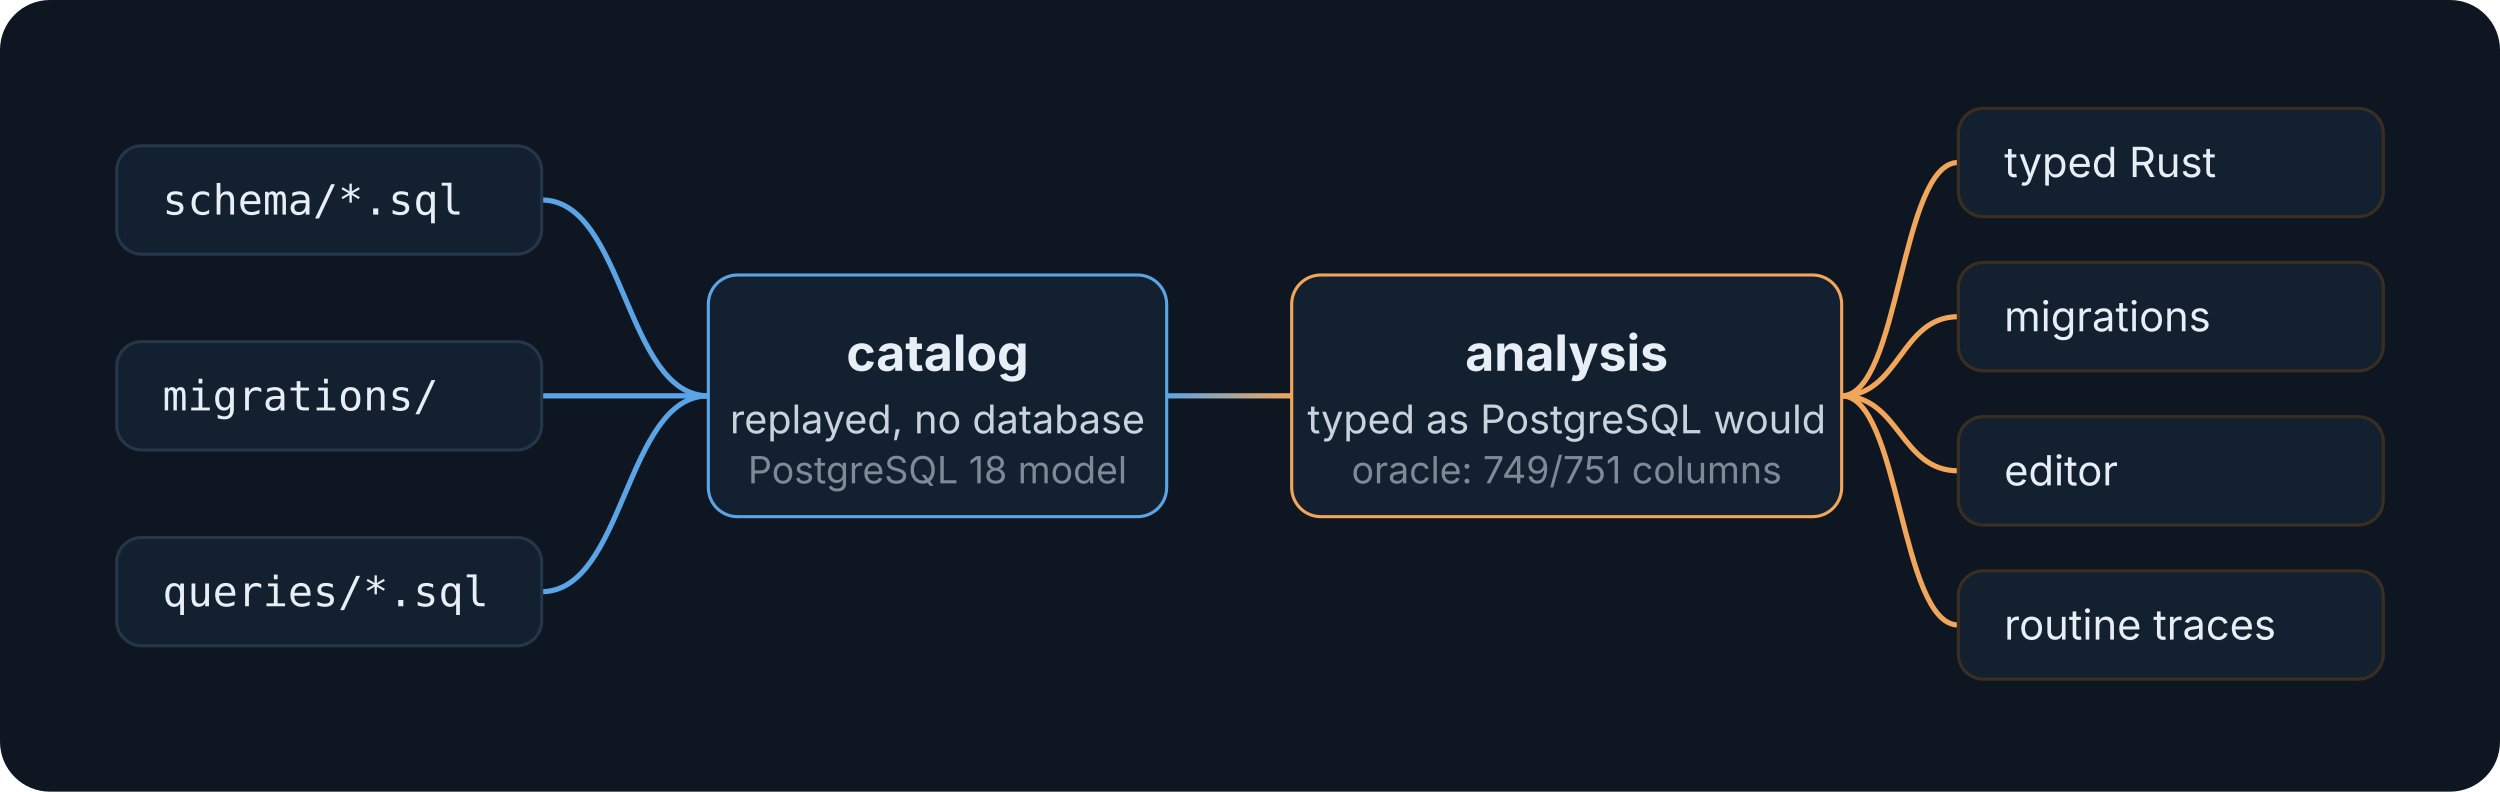
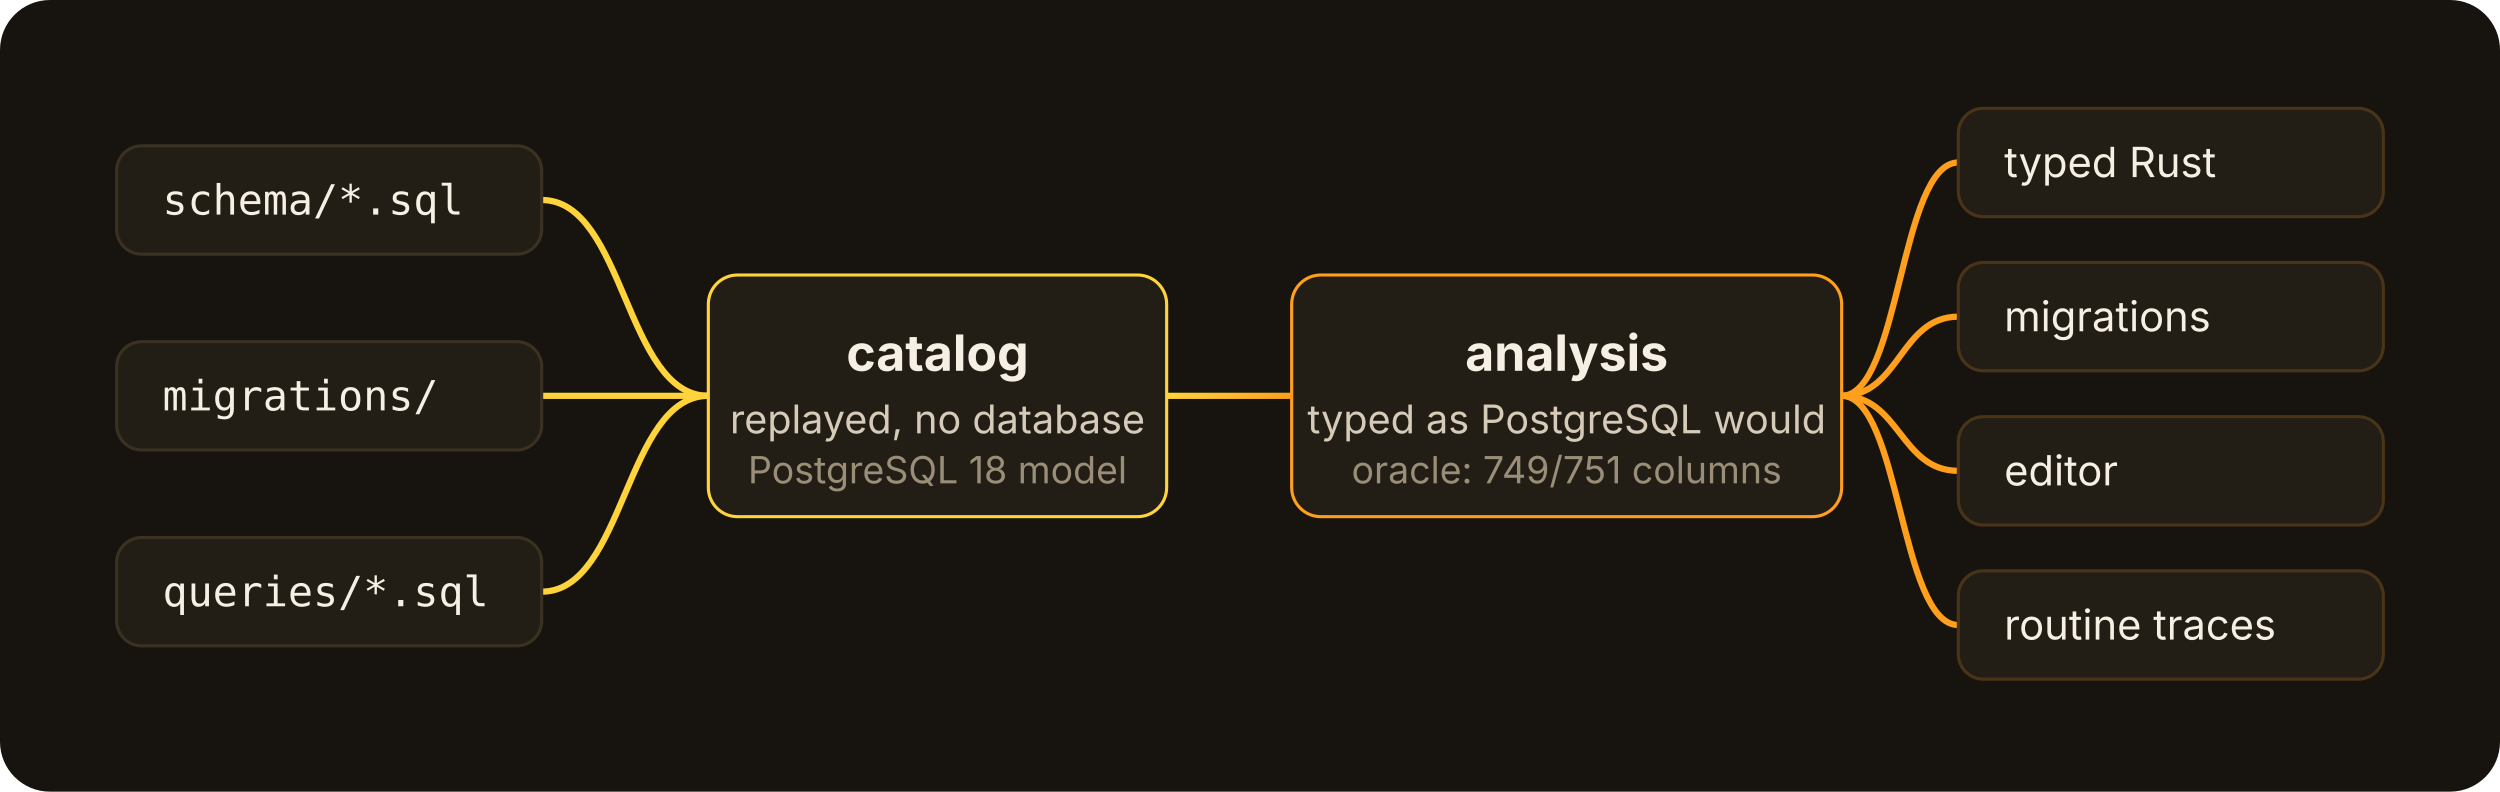
<svg xmlns="http://www.w3.org/2000/svg" width="1200" height="380" viewBox="0 0 1200 380" role="img" aria-labelledby="title desc">
  <defs>
-     <linearGradient id="thread" gradientUnits="userSpaceOnUse" x1="560" y1="0" x2="620" y2="0">
-       <stop offset="0" stop-color="#5BA4E6" />
-       <stop offset="1" stop-color="#F2A65A" />
+     <linearGradient id="juice" gradientUnits="userSpaceOnUse" x1="560" y1="0" x2="620" y2="0">
+       <stop offset="0" stop-color="#FFD43B" />
+       <stop offset="1" stop-color="#FF9F1C" />
    </linearGradient>
  </defs>
-   <rect width="1200" height="380" rx="24" fill="#0E1621" />
-   <g fill="none" stroke-width="2.5" stroke-linecap="round">
-     <g stroke="#5BA4E6">
+   <rect width="1200" height="380" rx="24" fill="#17140F" />
+   <g fill="none" stroke-width="3" stroke-linecap="round">
+     <g stroke="#FFD43B">
      <path d="M 260 96 C 300 96, 300 190, 340 190" />
      <path d="M 260 190 L 340 190" />
      <path d="M 260 284 C 300 284, 300 190, 340 190" />
    </g>
-     <path d="M 560 190 L 620 190" stroke="url(#thread)" />
-     <g stroke="#F2A65A">
+     <path d="M 560 190 L 620 190" stroke="url(#juice)" />
+     <g stroke="#FF9F1C">
      <path d="M 884 190 C 912 190, 912 78, 940 78" />
      <path d="M 884 190 C 912 190, 912 152, 940 152" />
      <path d="M 884 190 C 912 190, 912 226, 940 226" />
      <path d="M 884 190 C 912 190, 912 300, 940 300" />
    </g>
  </g>
-   <g font-family="ui-monospace, SFMono-Regular, Menlo, monospace" font-size="20" fill="#E8EEF5">
-     <rect x="56" y="70" width="204" height="52" rx="12" fill="#13202F" stroke="#24364A" stroke-width="1.5" />
+   <g font-family="ui-monospace, SFMono-Regular, Menlo, monospace" font-size="20" fill="#F6EFE3">
+     <rect x="56" y="70" width="204" height="52" rx="12" fill="#221D15" stroke="#3A3122" stroke-width="1.5" />
    <text x="78" y="103">schema/*.sql</text>
-     <rect x="56" y="164" width="204" height="52" rx="12" fill="#13202F" stroke="#24364A" stroke-width="1.5" />
+     <rect x="56" y="164" width="204" height="52" rx="12" fill="#221D15" stroke="#3A3122" stroke-width="1.5" />
    <text x="78" y="197">migrations/</text>
-     <rect x="56" y="258" width="204" height="52" rx="12" fill="#13202F" stroke="#24364A" stroke-width="1.5" />
+     <rect x="56" y="258" width="204" height="52" rx="12" fill="#221D15" stroke="#3A3122" stroke-width="1.5" />
    <text x="78" y="291">queries/*.sql</text>
  </g>
  <g font-family="-apple-system, BlinkMacSystemFont, 'Segoe UI', sans-serif">
-     <rect x="340" y="132" width="220" height="116" rx="14" fill="#13202F" stroke="#5BA4E6" stroke-width="1.5" />
-     <text x="450" y="178" font-size="24" font-weight="700" text-anchor="middle" fill="#E8EEF5">catalog</text>
-     <text x="450" y="208" font-size="19" text-anchor="middle" fill="#C9D3DD">replayed, no database</text>
-     <text x="450" y="232" font-size="18" text-anchor="middle" fill="#7D8B99">PostgreSQL 18 model</text>
-     <rect x="620" y="132" width="264" height="116" rx="14" fill="#13202F" stroke="#F2A65A" stroke-width="1.5" />
-     <text x="752" y="178" font-size="24" font-weight="700" text-anchor="middle" fill="#E8EEF5">analysis</text>
-     <text x="752" y="208" font-size="19" text-anchor="middle" fill="#C9D3DD">typed as PostgreSQL would</text>
-     <text x="752" y="232" font-size="18" text-anchor="middle" fill="#7D8B99">oracle: 749/751 columns</text>
+     <rect x="340" y="132" width="220" height="116" rx="14" fill="#221D15" stroke="#FFD43B" stroke-width="1.5" />
+     <text x="450" y="178" font-size="24" font-weight="700" text-anchor="middle" fill="#F6EFE3">catalog</text>
+     <text x="450" y="208" font-size="19" text-anchor="middle" fill="#D6CBB8">replayed, no database</text>
+     <text x="450" y="232" font-size="18" text-anchor="middle" fill="#9A8E78">PostgreSQL 18 model</text>
+     <rect x="620" y="132" width="264" height="116" rx="14" fill="#221D15" stroke="#FF9F1C" stroke-width="1.5" />
+     <text x="752" y="178" font-size="24" font-weight="700" text-anchor="middle" fill="#F6EFE3">analysis</text>
+     <text x="752" y="208" font-size="19" text-anchor="middle" fill="#D6CBB8">typed as PostgreSQL would</text>
+     <text x="752" y="232" font-size="18" text-anchor="middle" fill="#9A8E78">oracle: 749/751 columns</text>
  </g>
-   <g font-family="-apple-system, BlinkMacSystemFont, 'Segoe UI', sans-serif" font-size="20" fill="#E8EEF5">
-     <rect x="940" y="52" width="204" height="52" rx="12" fill="#13202F" stroke="#3A2E22" stroke-width="1.5" />
+   <g font-family="-apple-system, BlinkMacSystemFont, 'Segoe UI', sans-serif" font-size="20" fill="#F6EFE3">
+     <rect x="940" y="52" width="204" height="52" rx="12" fill="#221D15" stroke="#4A3418" stroke-width="1.5" />
    <text x="962" y="85">typed Rust</text>
-     <rect x="940" y="126" width="204" height="52" rx="12" fill="#13202F" stroke="#3A2E22" stroke-width="1.5" />
+     <rect x="940" y="126" width="204" height="52" rx="12" fill="#221D15" stroke="#4A3418" stroke-width="1.5" />
    <text x="962" y="159">migrations</text>
-     <rect x="940" y="200" width="204" height="52" rx="12" fill="#13202F" stroke="#3A2E22" stroke-width="1.5" />
+     <rect x="940" y="200" width="204" height="52" rx="12" fill="#221D15" stroke="#4A3418" stroke-width="1.5" />
    <text x="962" y="233">editor</text>
-     <rect x="940" y="274" width="204" height="52" rx="12" fill="#13202F" stroke="#3A2E22" stroke-width="1.5" />
+     <rect x="940" y="274" width="204" height="52" rx="12" fill="#221D15" stroke="#4A3418" stroke-width="1.5" />
    <text x="962" y="307">routine traces</text>
  </g>
</svg>
